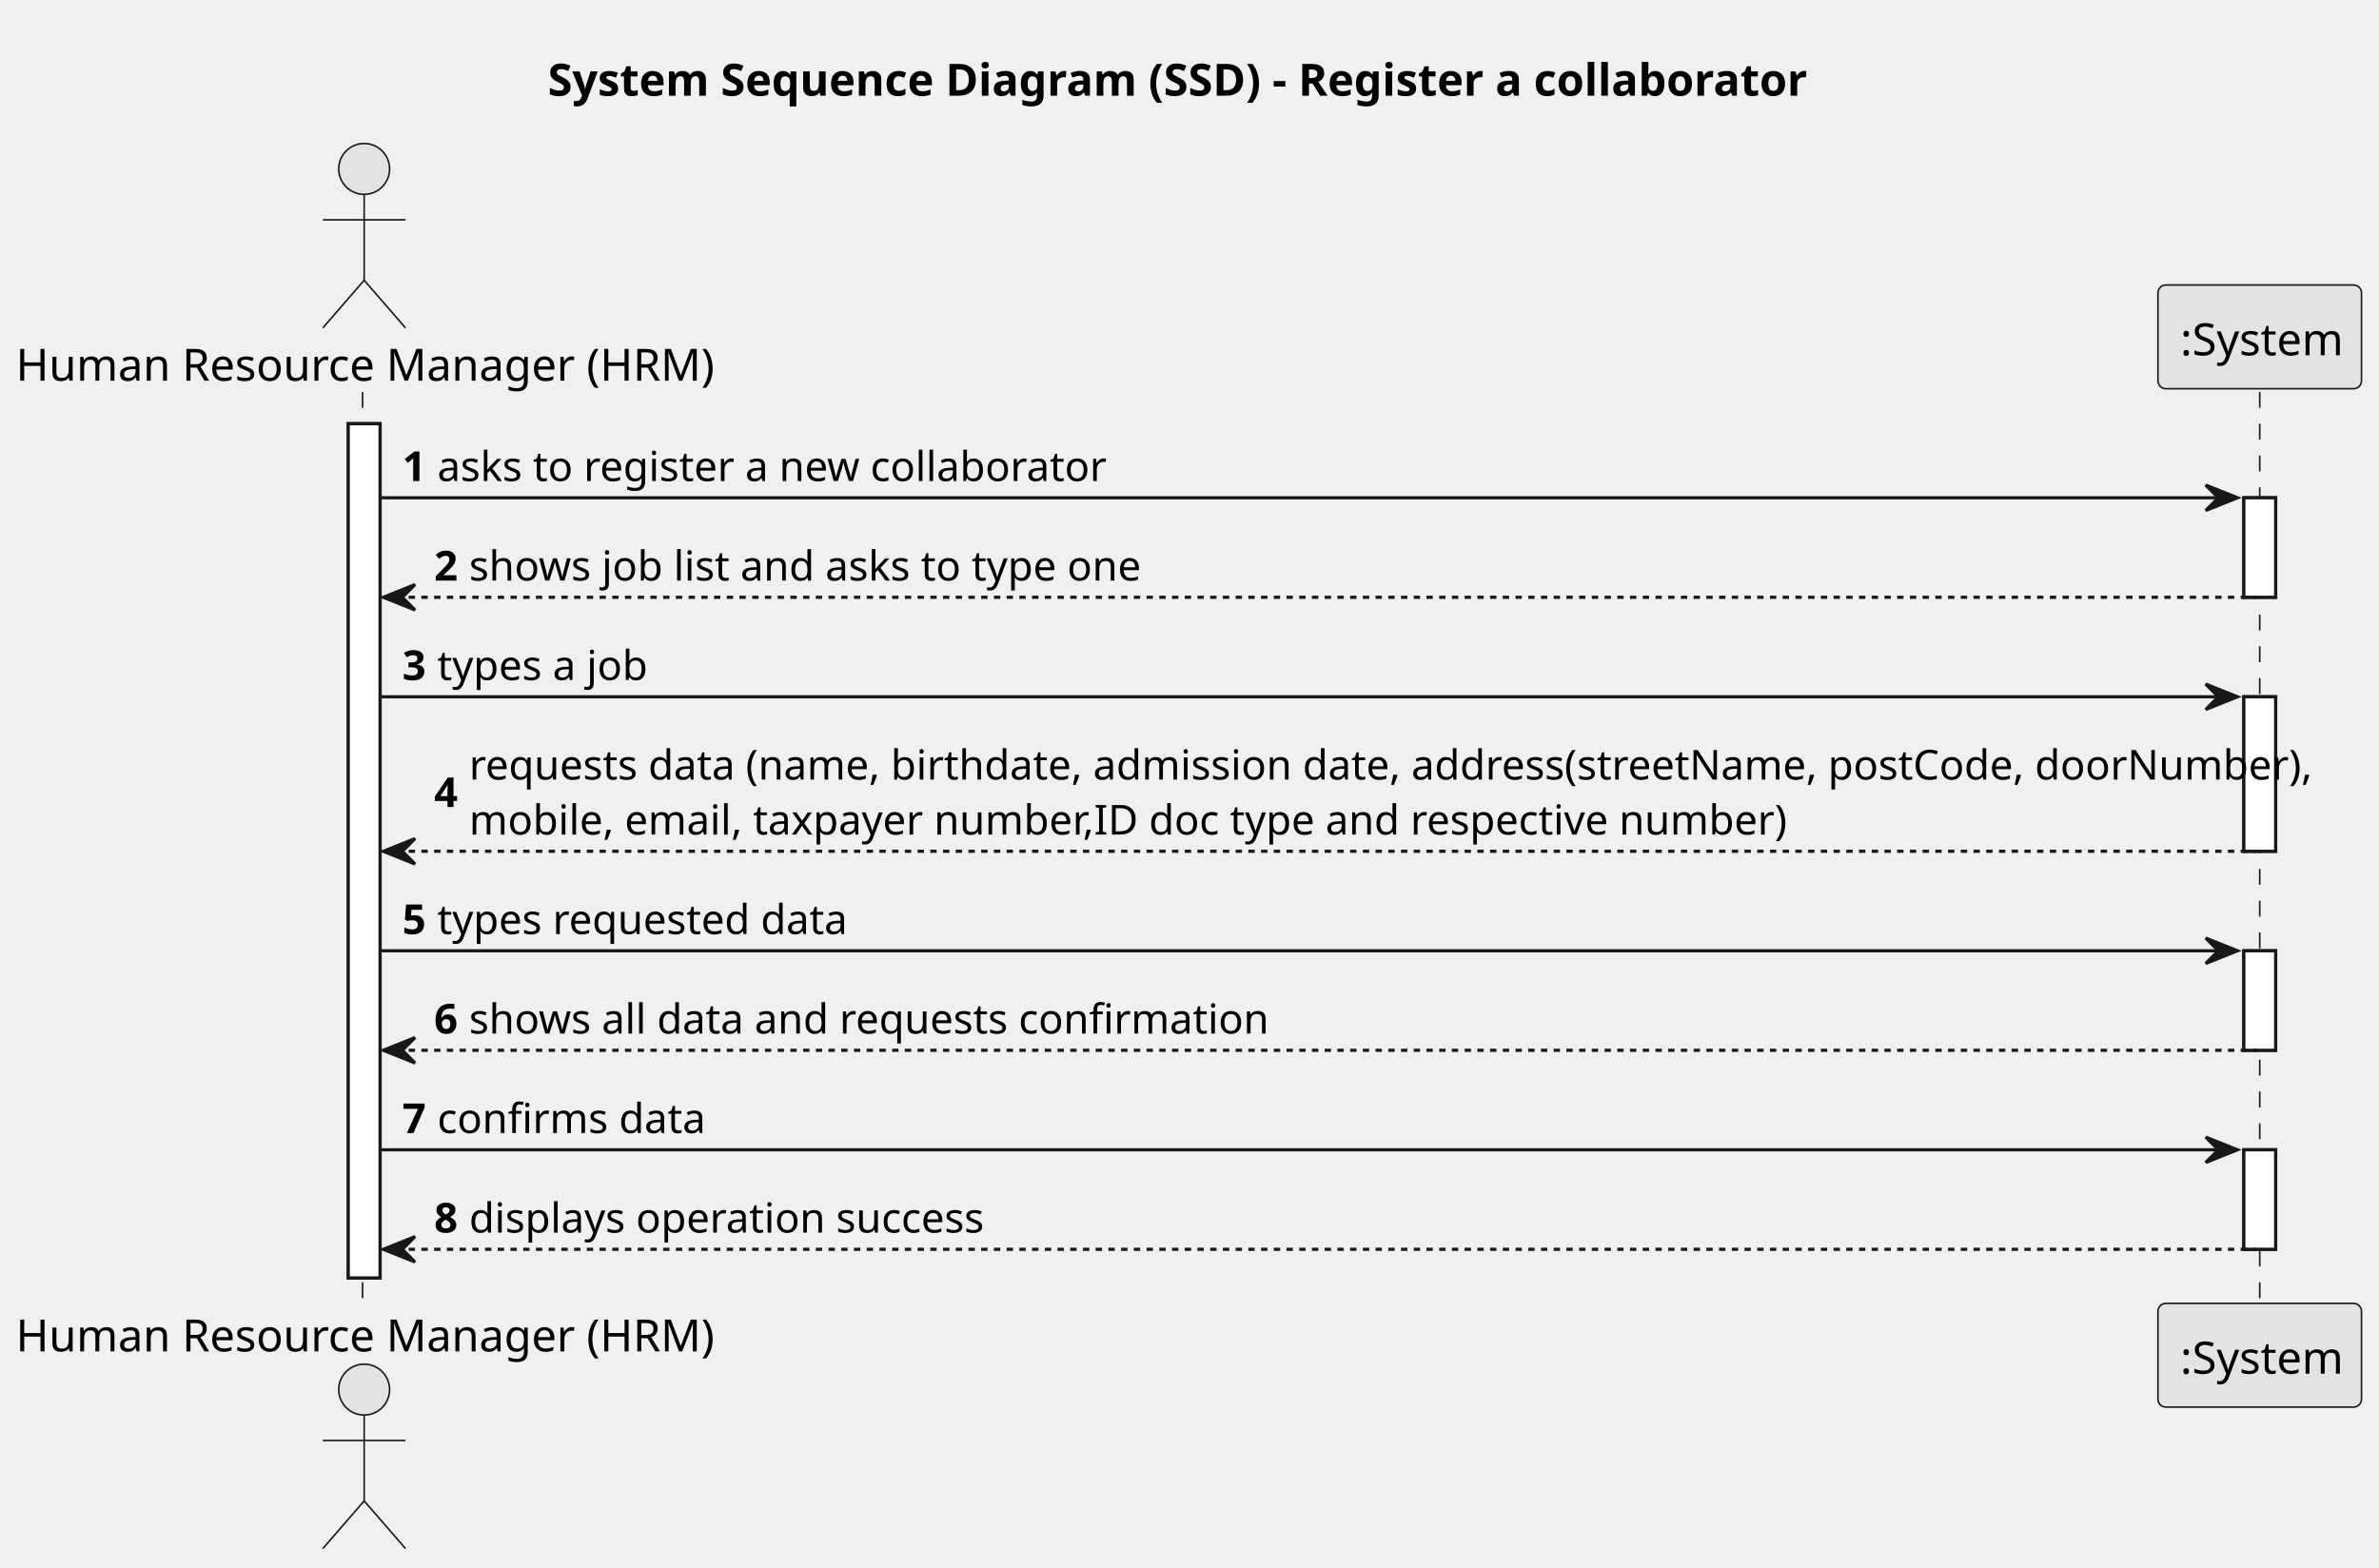
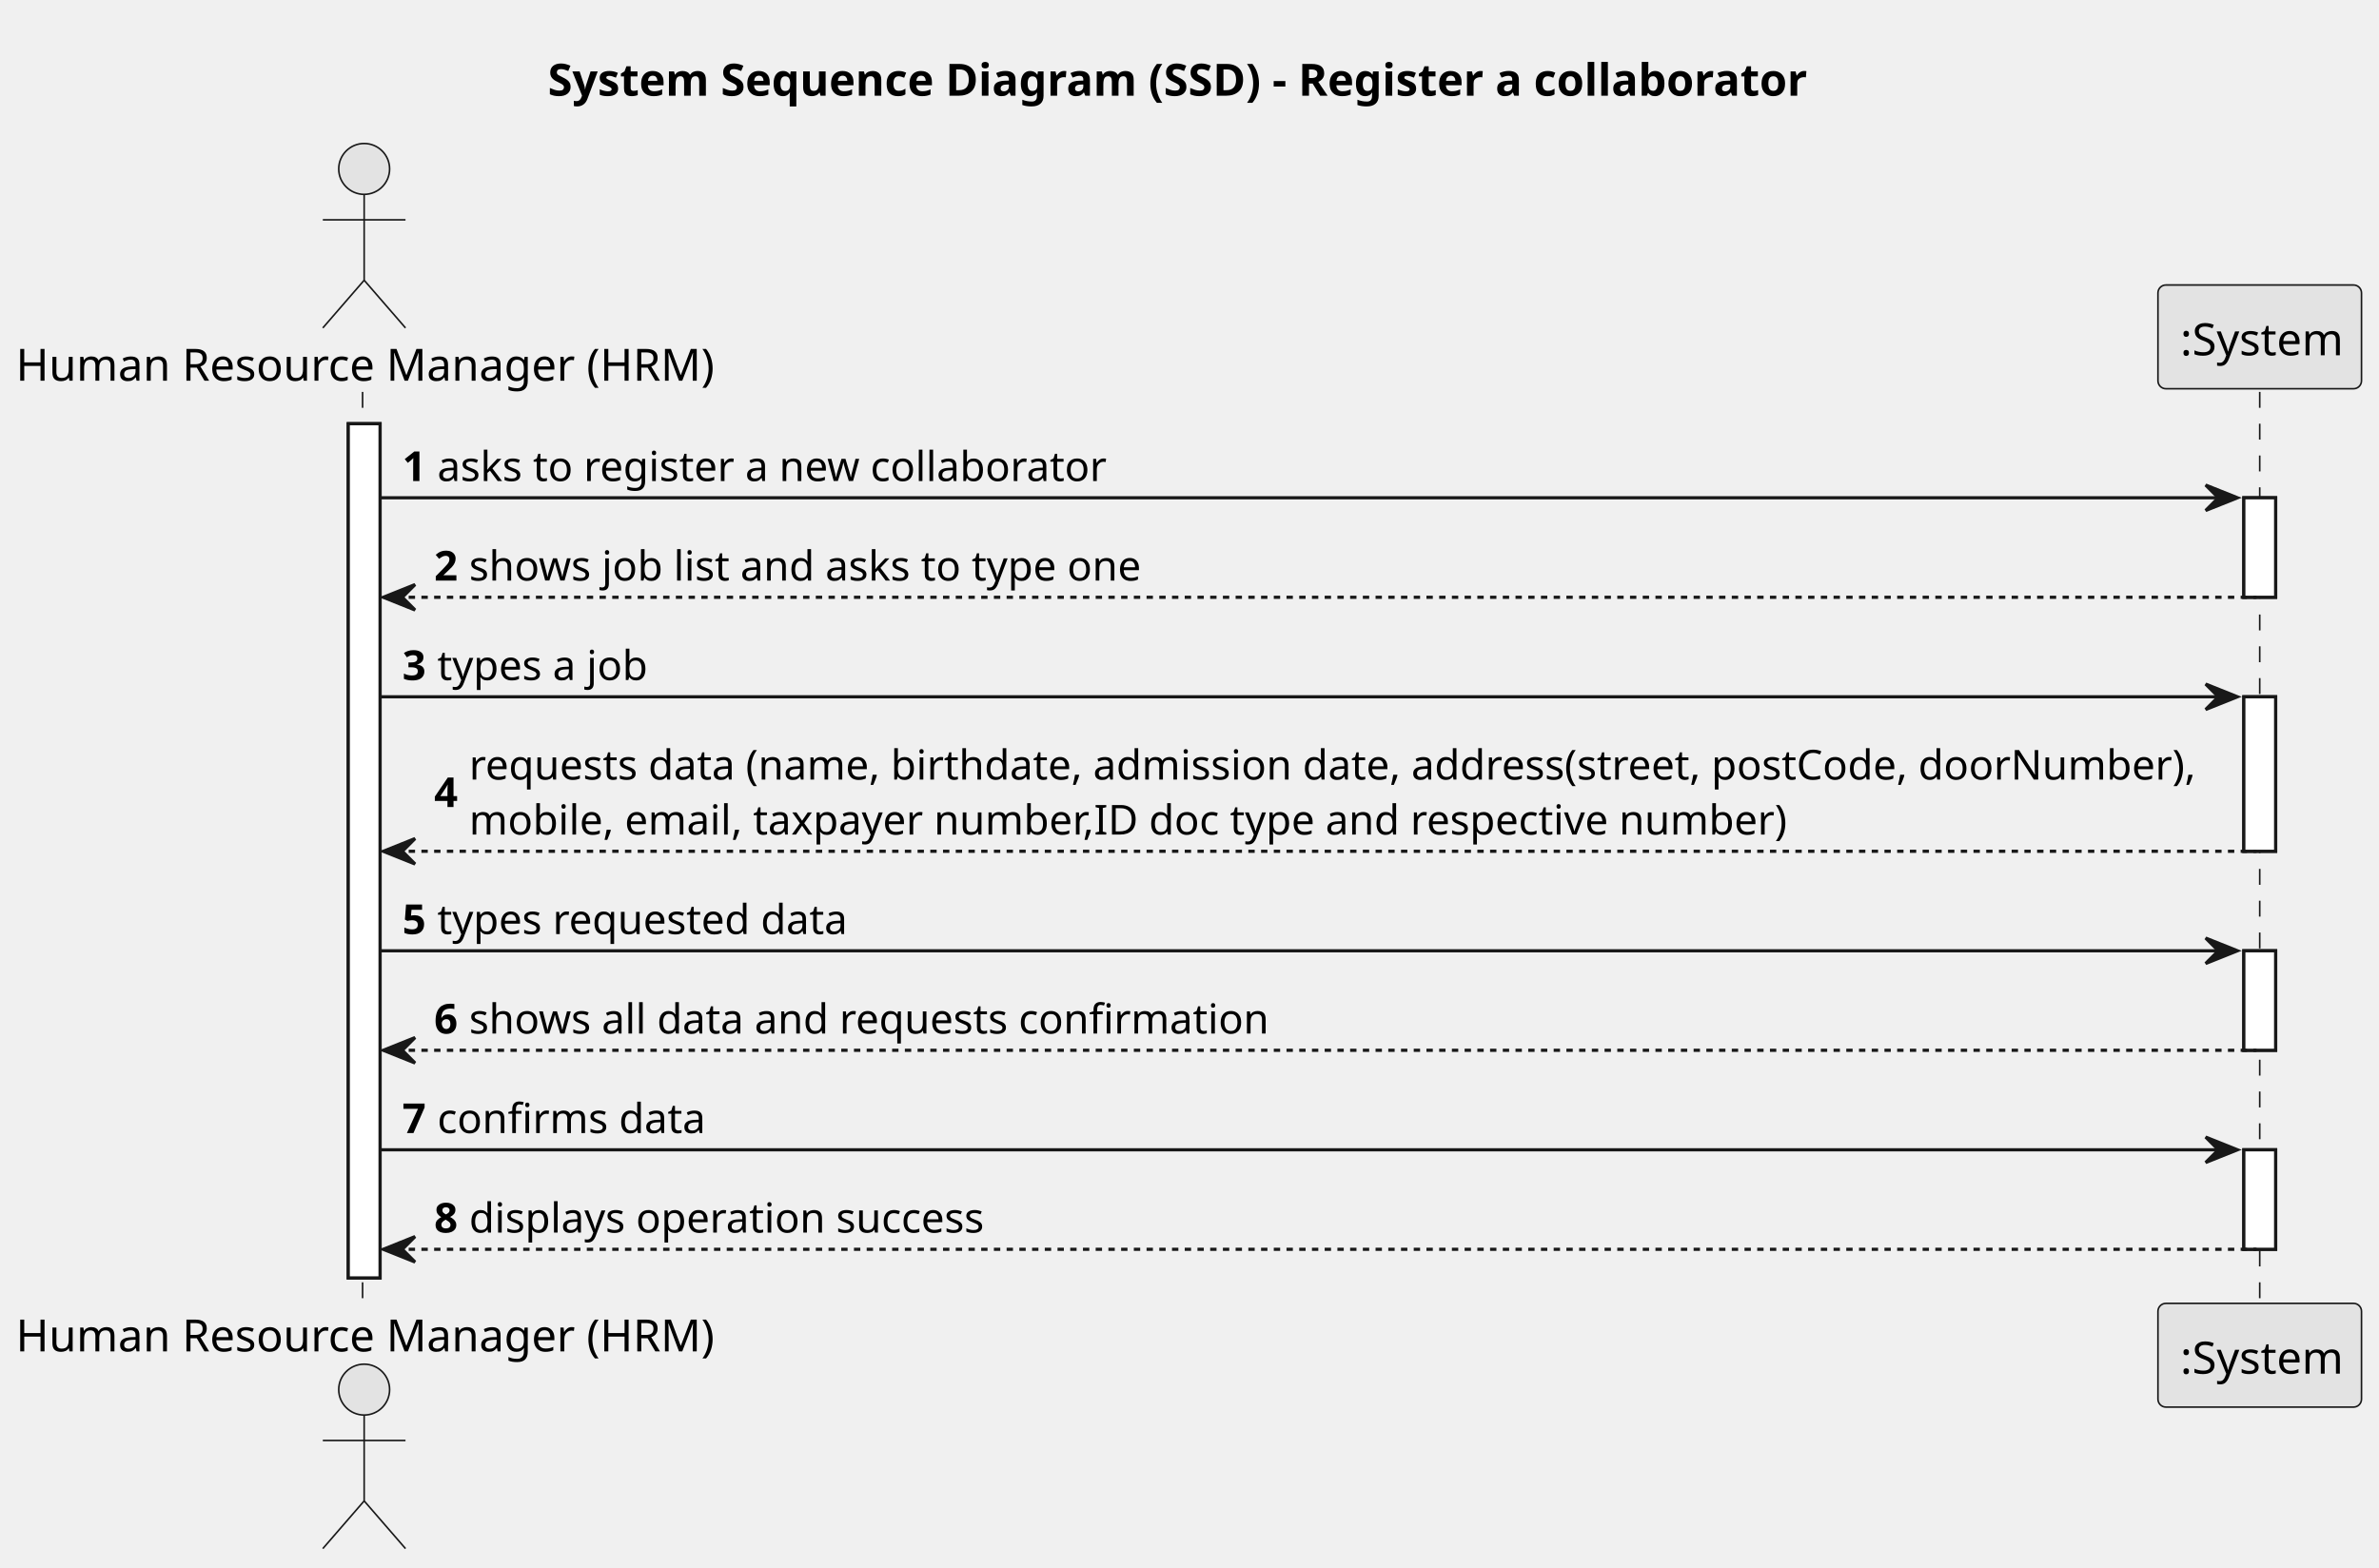
<svg xmlns="http://www.w3.org/2000/svg" contentStyleType="text/css" height="493px" preserveAspectRatio="none" style="width:748px;height:493px;background:#FFFFFF;" version="1.1" viewBox="0 0 748 493" width="748px" zoomAndPan="magnify">
  <defs />
  <g>
    <text fill="#000000" font-family="sans-serif" font-size="14" font-weight="bold" lengthAdjust="spacing" textLength="402" x="172.25" y="30.107">System Sequence Diagram (SSD) - Register a collaborator</text>
    <rect fill="#FFFFFF" height="268.619" style="stroke:#181818;stroke-width:1.0;" width="10" x="109.5" y="133.242" />
    <rect fill="#FFFFFF" height="31.291" style="stroke:#181818;stroke-width:1.0;" width="10" x="705.5" y="156.533" />
    <rect fill="#FFFFFF" height="48.582" style="stroke:#181818;stroke-width:1.0;" width="10" x="705.5" y="219.115" />
    <rect fill="#FFFFFF" height="31.291" style="stroke:#181818;stroke-width:1.0;" width="10" x="705.5" y="298.988" />
    <rect fill="#FFFFFF" height="31.291" style="stroke:#181818;stroke-width:1.0;" width="10" x="705.5" y="361.57" />
    <line style="stroke:#181818;stroke-width:0.5;stroke-dasharray:5.0,5.0;" x1="114" x2="114" y1="123.242" y2="410.861" />
    <line style="stroke:#181818;stroke-width:0.5;stroke-dasharray:5.0,5.0;" x1="710.5" x2="710.5" y1="123.242" y2="410.861" />
    <text fill="#000000" font-family="sans-serif" font-size="14" lengthAdjust="spacing" textLength="213" x="5" y="119.728">Human Resource Manager (HRM)</text>
    <ellipse cx="114.5" cy="53.121" fill="#E3E3E3" rx="8" ry="8" style="stroke:#181818;stroke-width:0.5;" />
    <path d="M114.5,61.121 L114.5,88.121 M101.5,69.121 L127.5,69.121 M114.5,88.121 L101.5,103.121 M114.5,88.121 L127.5,103.121 " fill="none" style="stroke:#181818;stroke-width:0.5;" />
    <text fill="#000000" font-family="sans-serif" font-size="14" lengthAdjust="spacing" textLength="213" x="5" y="424.969">Human Resource Manager (HRM)</text>
    <ellipse cx="114.5" cy="436.982" fill="#E3E3E3" rx="8" ry="8" style="stroke:#181818;stroke-width:0.5;" />
    <path d="M114.5,444.982 L114.5,471.982 M101.5,452.982 L127.5,452.982 M114.5,471.982 L101.5,486.982 M114.5,471.982 L127.5,486.982 " fill="none" style="stroke:#181818;stroke-width:0.5;" />
    <rect fill="#E3E3E3" height="32.621" rx="2.5" ry="2.5" style="stroke:#181818;stroke-width:0.5;" width="64" x="678.5" y="89.621" />
    <text fill="#000000" font-family="sans-serif" font-size="14" lengthAdjust="spacing" textLength="50" x="685.5" y="111.728">:System</text>
    <rect fill="#E3E3E3" height="32.621" rx="2.5" ry="2.5" style="stroke:#181818;stroke-width:0.5;" width="64" x="678.5" y="409.861" />
    <text fill="#000000" font-family="sans-serif" font-size="14" lengthAdjust="spacing" textLength="50" x="685.5" y="431.969">:System</text>
    <rect fill="#FFFFFF" height="268.619" style="stroke:#181818;stroke-width:1.0;" width="10" x="109.5" y="133.242" />
    <rect fill="#FFFFFF" height="31.291" style="stroke:#181818;stroke-width:1.0;" width="10" x="705.5" y="156.533" />
    <rect fill="#FFFFFF" height="48.582" style="stroke:#181818;stroke-width:1.0;" width="10" x="705.5" y="219.115" />
    <rect fill="#FFFFFF" height="31.291" style="stroke:#181818;stroke-width:1.0;" width="10" x="705.5" y="298.988" />
    <rect fill="#FFFFFF" height="31.291" style="stroke:#181818;stroke-width:1.0;" width="10" x="705.5" y="361.57" />
    <polygon fill="#181818" points="693.5,152.533,703.5,156.533,693.5,160.533,697.5,156.533" style="stroke:#181818;stroke-width:1.0;" />
    <line style="stroke:#181818;stroke-width:1.0;" x1="119.5" x2="699.5" y1="156.533" y2="156.533" />
    <text fill="#000000" font-family="sans-serif" font-size="13" font-weight="bold" lengthAdjust="spacing" textLength="7" x="126.5" y="151.27">1</text>
    <text fill="#000000" font-family="sans-serif" font-size="13" lengthAdjust="spacing" textLength="199" x="137.5" y="151.27">asks to register a new collaborator</text>
    <polygon fill="#181818" points="130.5,183.824,120.5,187.824,130.5,191.824,126.5,187.824" style="stroke:#181818;stroke-width:1.0;" />
    <line style="stroke:#181818;stroke-width:1.0;stroke-dasharray:2.0,2.0;" x1="124.5" x2="709.5" y1="187.824" y2="187.824" />
    <text fill="#000000" font-family="sans-serif" font-size="13" font-weight="bold" lengthAdjust="spacing" textLength="7" x="136.5" y="182.561">2</text>
    <text fill="#000000" font-family="sans-serif" font-size="13" lengthAdjust="spacing" textLength="205" x="147.5" y="182.561">shows job list and asks to type one</text>
    <polygon fill="#181818" points="693.5,215.115,703.5,219.115,693.5,223.115,697.5,219.115" style="stroke:#181818;stroke-width:1.0;" />
    <line style="stroke:#181818;stroke-width:1.0;" x1="119.5" x2="699.5" y1="219.115" y2="219.115" />
    <text fill="#000000" font-family="sans-serif" font-size="13" font-weight="bold" lengthAdjust="spacing" textLength="7" x="126.5" y="213.852">3</text>
    <text fill="#000000" font-family="sans-serif" font-size="13" lengthAdjust="spacing" textLength="64" x="137.5" y="213.852">types a job</text>
    <polygon fill="#181818" points="130.5,263.697,120.5,267.697,130.5,271.697,126.5,267.697" style="stroke:#181818;stroke-width:1.0;" />
    <line style="stroke:#181818;stroke-width:1.0;stroke-dasharray:2.0,2.0;" x1="124.5" x2="709.5" y1="267.697" y2="267.697" />
    <text fill="#000000" font-family="sans-serif" font-size="13" font-weight="bold" lengthAdjust="spacing" textLength="7" x="136.5" y="253.789">4</text>
-     <text fill="#000000" font-family="sans-serif" font-size="13" lengthAdjust="spacing" textLength="547" x="147.5" y="245.144">requests data (name, birthdate, admission date, address(streetName, postCode, doorNumber),</text>
+     <text fill="#000000" font-family="sans-serif" font-size="13" lengthAdjust="spacing" textLength="547" x="147.5" y="245.144">requests data (name, birthdate, admission date, address(street, postCode, doorNumber),</text>
    <text fill="#000000" font-family="sans-serif" font-size="13" lengthAdjust="spacing" textLength="390" x="147.5" y="262.435">mobile, email, taxpayer number,ID doc type and respective number)</text>
    <polygon fill="#181818" points="693.5,294.988,703.5,298.988,693.5,302.988,697.5,298.988" style="stroke:#181818;stroke-width:1.0;" />
    <line style="stroke:#181818;stroke-width:1.0;" x1="119.5" x2="699.5" y1="298.988" y2="298.988" />
    <text fill="#000000" font-family="sans-serif" font-size="13" font-weight="bold" lengthAdjust="spacing" textLength="7" x="126.5" y="293.726">5</text>
    <text fill="#000000" font-family="sans-serif" font-size="13" lengthAdjust="spacing" textLength="122" x="137.5" y="293.726">types requested data</text>
    <polygon fill="#181818" points="130.5,326.279,120.5,330.279,130.5,334.279,126.5,330.279" style="stroke:#181818;stroke-width:1.0;" />
    <line style="stroke:#181818;stroke-width:1.0;stroke-dasharray:2.0,2.0;" x1="124.5" x2="709.5" y1="330.279" y2="330.279" />
    <text fill="#000000" font-family="sans-serif" font-size="13" font-weight="bold" lengthAdjust="spacing" textLength="7" x="136.5" y="325.017">6</text>
    <text fill="#000000" font-family="sans-serif" font-size="13" lengthAdjust="spacing" textLength="236" x="147.5" y="325.017">shows all data and requests confirmation</text>
    <polygon fill="#181818" points="693.5,357.57,703.5,361.57,693.5,365.57,697.5,361.57" style="stroke:#181818;stroke-width:1.0;" />
    <line style="stroke:#181818;stroke-width:1.0;" x1="119.5" x2="699.5" y1="361.57" y2="361.57" />
    <text fill="#000000" font-family="sans-serif" font-size="13" font-weight="bold" lengthAdjust="spacing" textLength="7" x="126.5" y="356.308">7</text>
    <text fill="#000000" font-family="sans-serif" font-size="13" lengthAdjust="spacing" textLength="78" x="137.5" y="356.308">confirms data</text>
    <polygon fill="#181818" points="130.5,388.861,120.5,392.861,130.5,396.861,126.5,392.861" style="stroke:#181818;stroke-width:1.0;" />
    <line style="stroke:#181818;stroke-width:1.0;stroke-dasharray:2.0,2.0;" x1="124.5" x2="709.5" y1="392.861" y2="392.861" />
    <text fill="#000000" font-family="sans-serif" font-size="13" font-weight="bold" lengthAdjust="spacing" textLength="7" x="136.5" y="387.599">8</text>
    <text fill="#000000" font-family="sans-serif" font-size="13" lengthAdjust="spacing" textLength="158" x="147.5" y="387.599">displays operation success</text>
  </g>
</svg>
